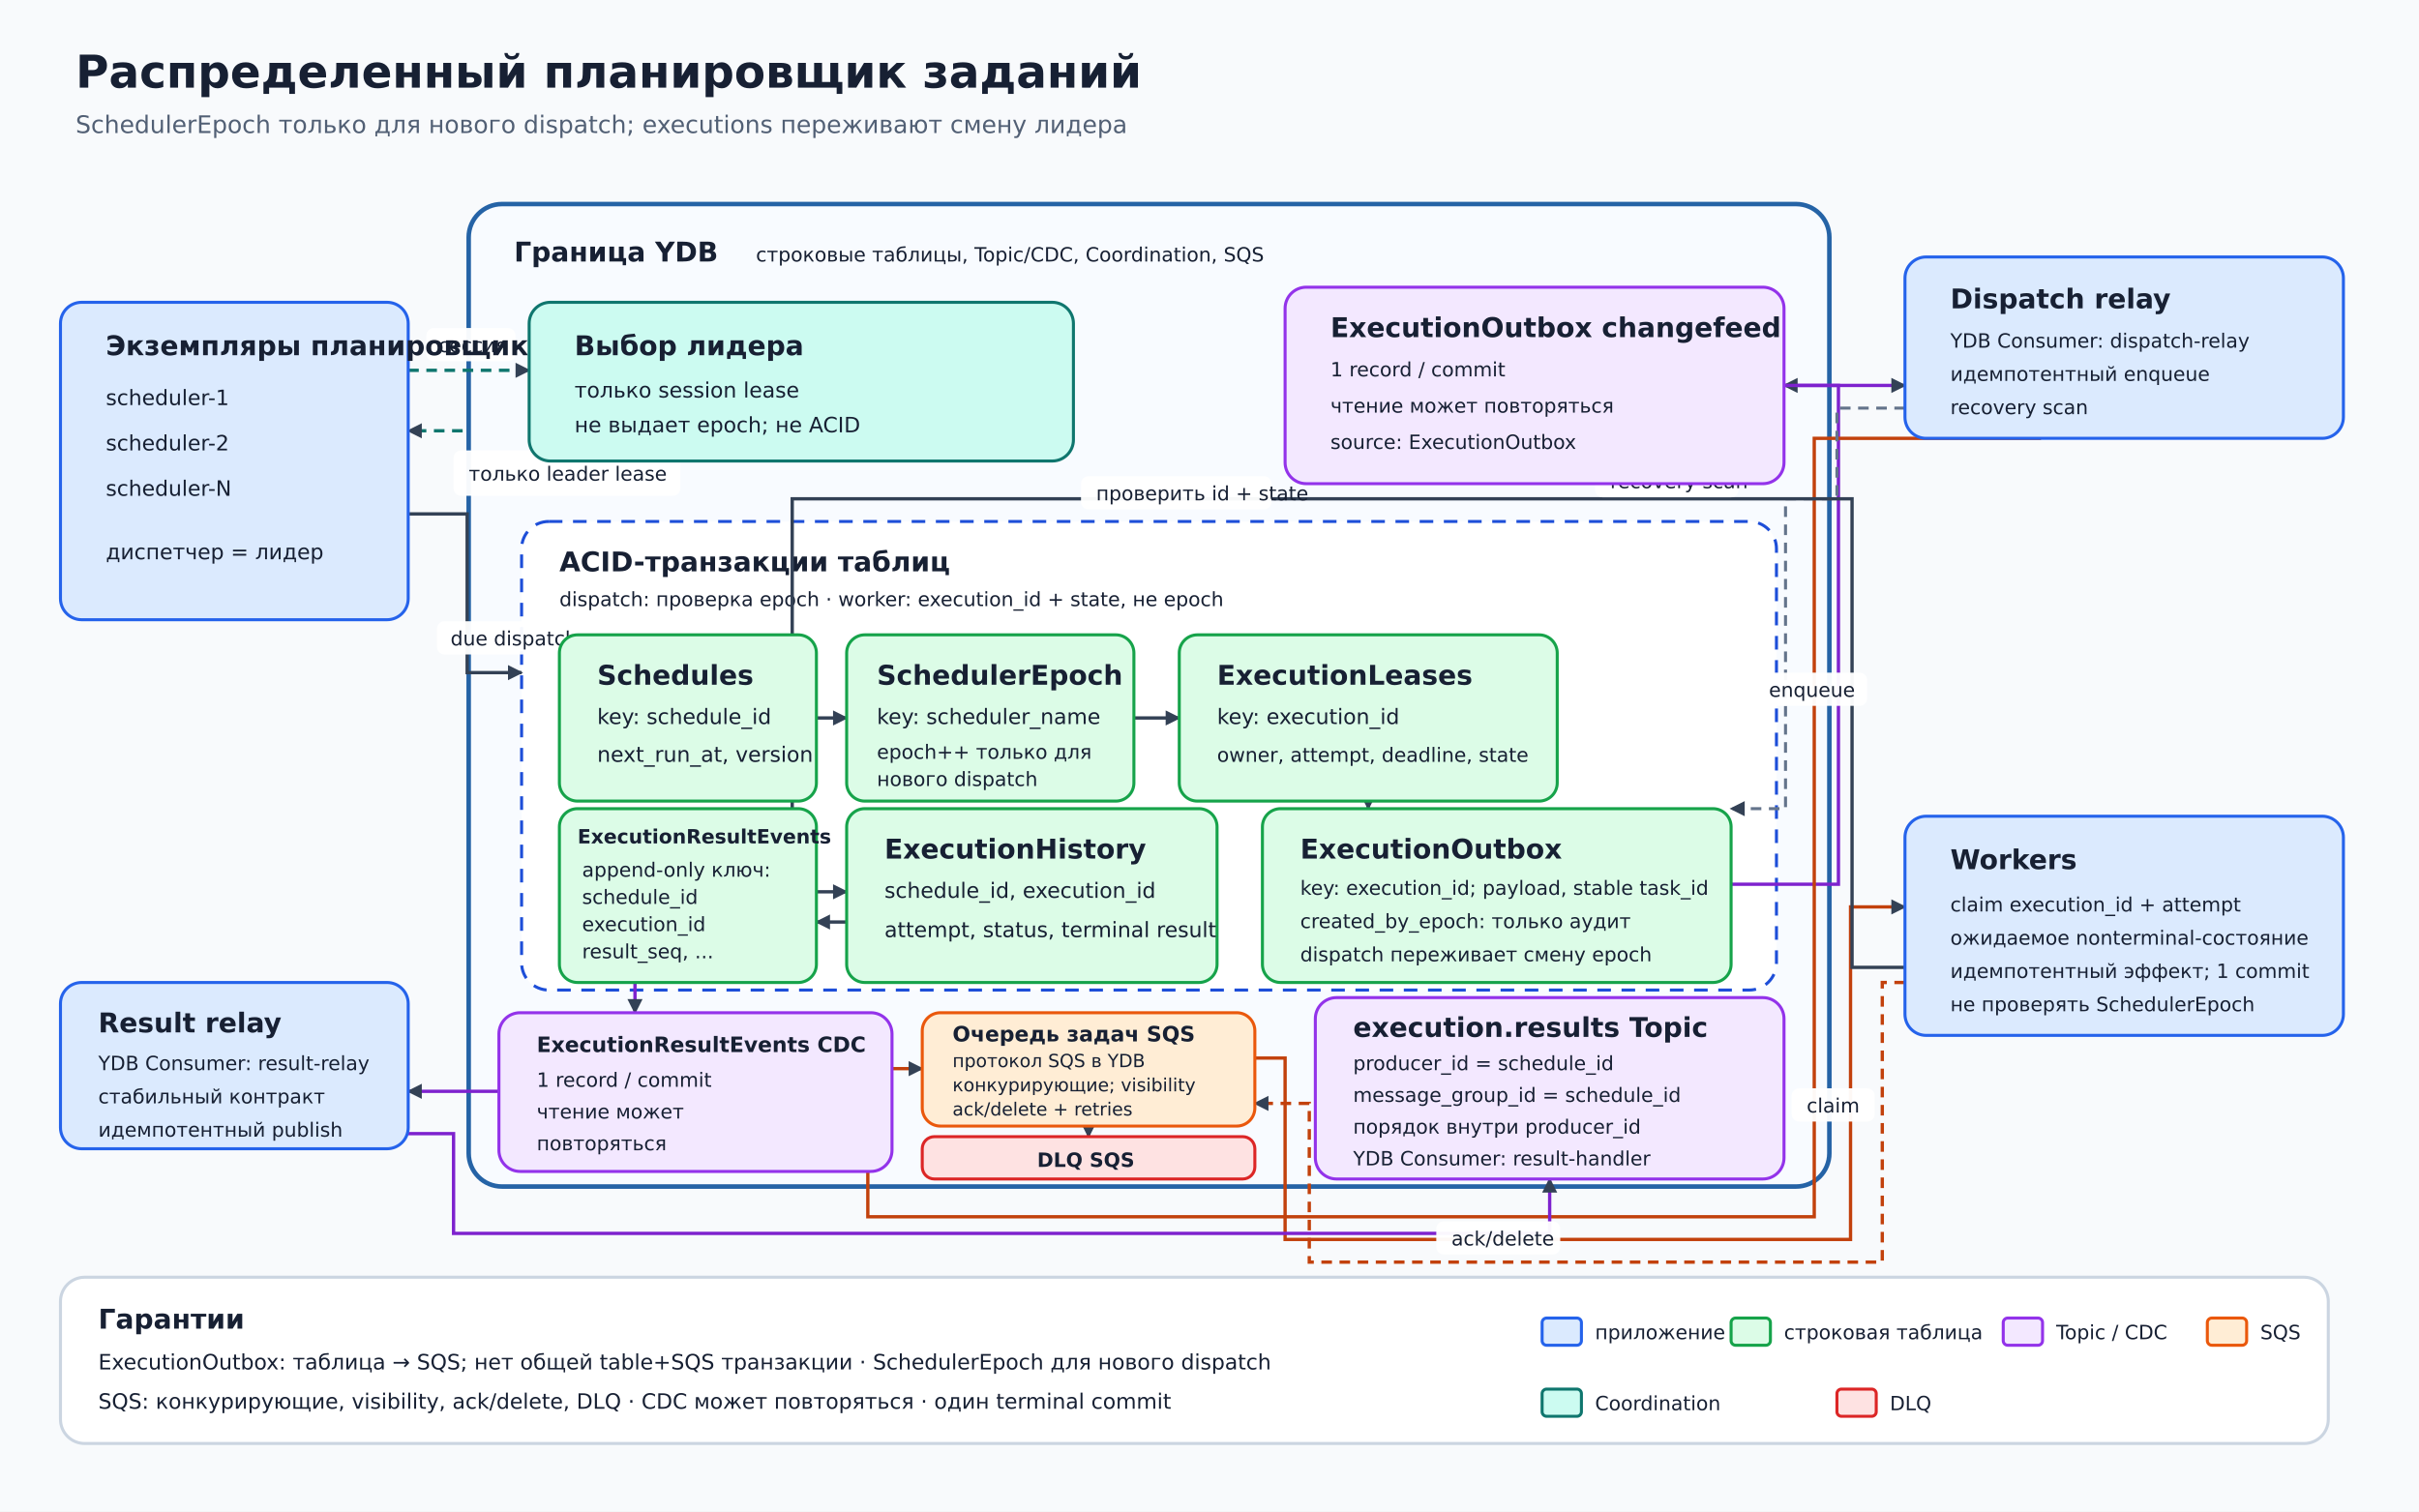
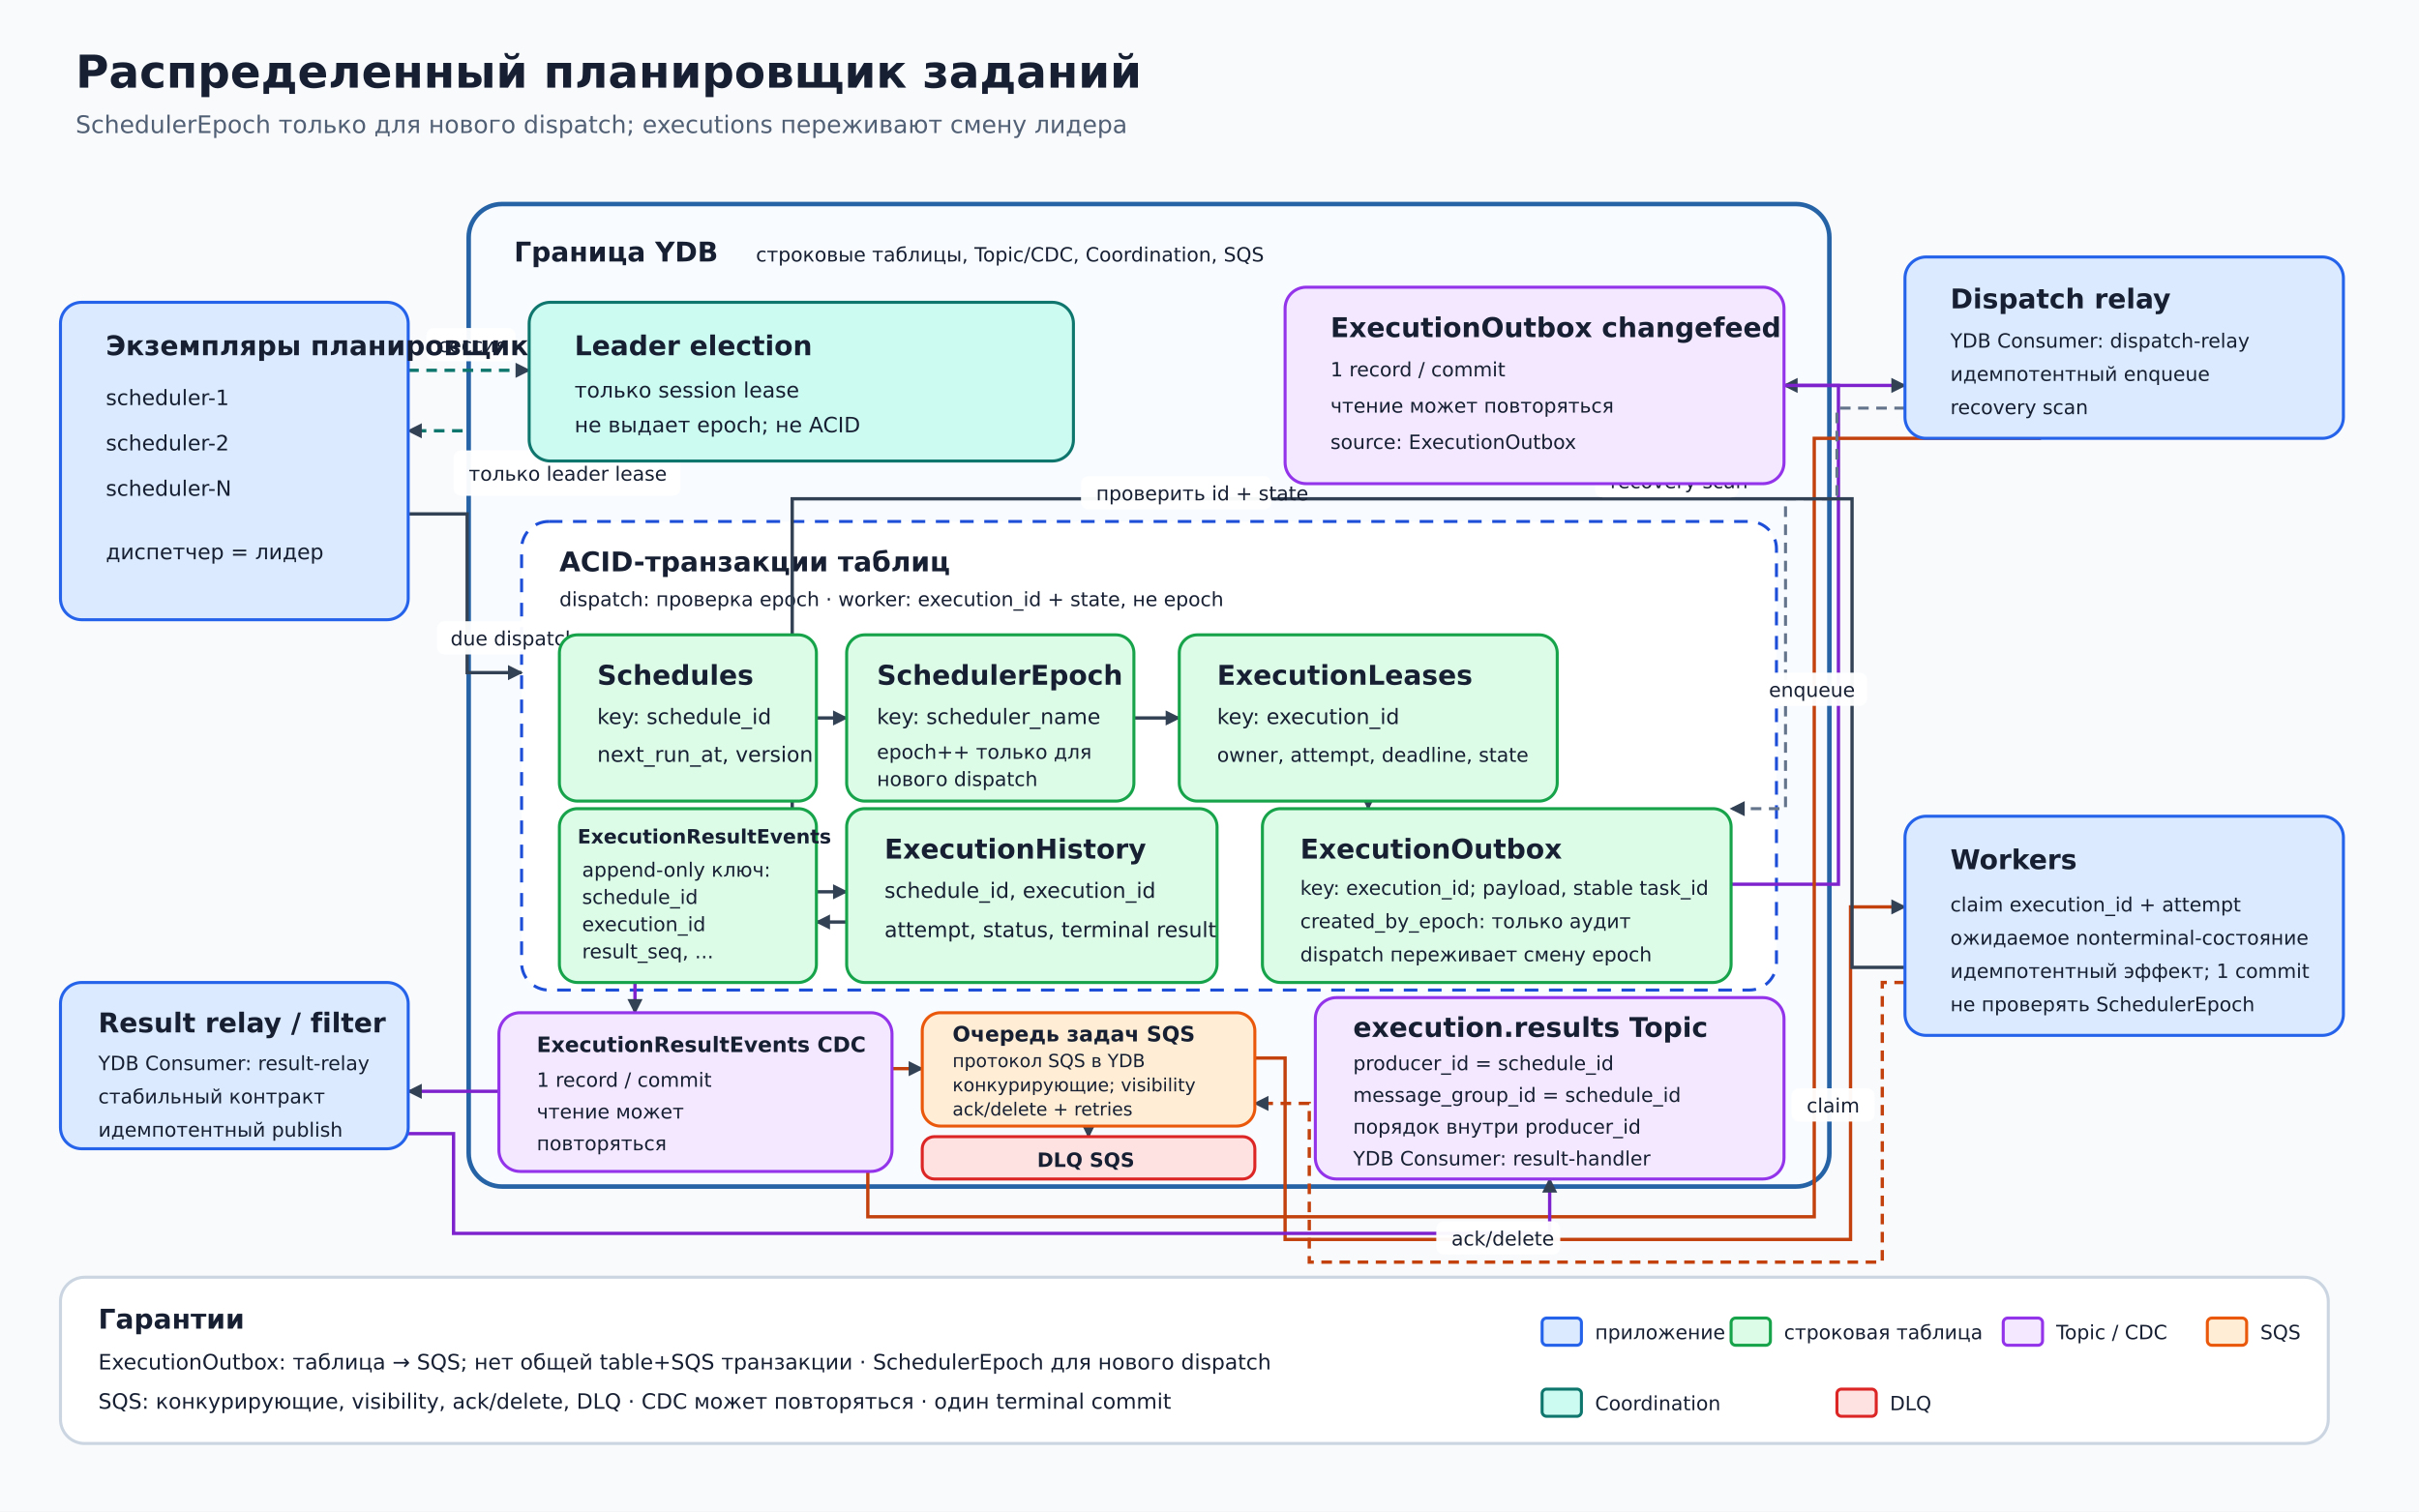
<svg xmlns="http://www.w3.org/2000/svg" version="1.1" viewBox="0 0 1600 1000" role="img" aria-labelledby="title desc">
  <defs>
    <marker id="arrow" viewBox="0 0 10 10" refX="9" refY="5" markerWidth="10" markerHeight="10" orient="auto" markerUnits="userSpaceOnUse">
      <path d="M0 0 L10 5 L0 10 z" fill="#334155" />
    </marker>
    <style>
      .txt { font-family: "DejaVu Sans", Arial, sans-serif; fill: #172033; }
      .title { font-size: 30px; font-weight: 700; }
      .subtitle { font-size: 16px; fill: #526075; }
      .box-title { font-size: 18px; font-weight: 700; }
      .body { font-size: 14px; }
      .small { font-size: 13px; }
      .tiny { font-size: 12px; }
      .boundary { fill: #f8fbff; stroke: #2563a6; stroke-width: 3; }
      .tx { fill: #ffffff; stroke: #1d4ed8; stroke-width: 2; stroke-dasharray: 9 7; }
      .app { fill: #dbeafe; stroke: #2563eb; stroke-width: 2; }
      .table { fill: #dcfce7; stroke: #16a34a; stroke-width: 2; }
      .topic { fill: #f3e8ff; stroke: #9333ea; stroke-width: 2; }
      .sqs { fill: #ffedd5; stroke: #ea580c; stroke-width: 2; }
      .coord { fill: #ccfbf1; stroke: #0f766e; stroke-width: 2; }
      .error { fill: #fee2e2; stroke: #dc2626; stroke-width: 2; }
      .flow { fill: none; stroke: #334155; stroke-width: 2.2; marker-end: url(#arrow); }
      .event { fill: none; stroke: #7e22ce; stroke-width: 2.2; marker-end: url(#arrow); }
      .queue { fill: none; stroke: #c2410c; stroke-width: 2.2; marker-end: url(#arrow); }
      .queue-ack { fill: none; stroke: #c2410c; stroke-width: 2.2; stroke-dasharray: 7 5; marker-end: url(#arrow); }
      .coord-flow { fill: none; stroke: #0f766e; stroke-width: 2.2; stroke-dasharray: 7 5; marker-end: url(#arrow); }
      .error-flow { fill: none; stroke: #dc2626; stroke-width: 2.2; marker-end: url(#arrow); }
      .recovery { fill: none; stroke: #64748b; stroke-width: 2; stroke-dasharray: 7 5; marker-end: url(#arrow); }
      .label-bg { fill: #ffffff; opacity: 0.96; }
    </style>
  </defs>
  <rect x="0" y="0" width="1600" height="1000" fill="#f8fafc" />
  <text class="txt title" x="50" y="58">Распределенный планировщик заданий</text>
  <text class="txt subtitle" x="50" y="88">SchedulerEpoch только для нового dispatch; executions переживают смену лидера</text>
  <rect class="boundary" x="310" y="135" width="900" height="650" rx="22" />
  <text class="txt box-title" x="340" y="173">Граница YDB</text>
  <text class="txt small" x="500" y="173">строковые таблицы, Topic/CDC, Coordination, SQS</text>
  <rect class="tx" x="345" y="345" width="830" height="310" rx="18" />
  <text class="txt box-title" x="370" y="378">ACID-транзакции таблиц</text>
  <text class="txt small" x="370" y="401">dispatch: проверка epoch · worker: execution_id + state, не epoch</text>
  <path class="coord-flow" d="M270 245 H350" />
  <path class="coord-flow" d="M306 285 L270 285" />
  <path class="flow" d="M270 340 L309 340 L309 445 L345 445" />
  <path class="flow" d="M524 475 L560 475" />
  <path class="flow" d="M744 475 L780 475" />
  <path class="flow" d="M905 499 L905 535" />
  <path class="event" d="M1145 585 L1216 585 L1216 255 L1180 255" />
  <path class="event" d="M1180 255 H1260" />
  <path class="queue" d="M1350 290 L1200 290 L1200 805 L574 805 L574 707 L610 707" />
  <path class="recovery" d="M1260 270 L1215 270 L1215 330 L1181 330 L1181 535 L1145 535" />
  <path class="queue" d="M830 700 L850 700 L850 820 L1224 820 L1224 600 L1260 600" />
  <path class="queue-ack" d="M1260 650 L1245 650 L1245 835 L866 835 L866 730 L830 730" />
  <path class="error-flow" d="M720 716 L720 752" />
  <path class="flow" d="M1260 640 L1225 640 L1225 330 L524 330 L524 590 L560 590" />
  <path class="flow" d="M576 610 L540 610" />
  <path class="event" d="M420 634 L420 670" />
  <path class="event" d="M330 722 H270" />
  <path class="event" d="M270 750 L300 750 L300 816 L1025 816 L1025 780" />
  <rect class="label-bg" x="282" y="217" width="59" height="22" rx="5" />
  <text class="txt small" x="290" y="233">сессия</text>
  <rect class="label-bg" x="300" y="298" width="150" height="30" rx="5" />
  <text class="txt small" x="310" y="318">только leader lease</text>
  <rect class="label-bg" x="289" y="411" width="111" height="22" rx="5" />
  <text class="txt small" x="298" y="427">due dispatch</text>
  <rect class="label-bg" x="1055" y="307" width="95" height="22" rx="5" />
  <text class="txt small" x="1065" y="323">recovery scan</text>
  <rect class="label-bg" x="715" y="315" width="126" height="22" rx="5" />
  <text class="txt small" x="725" y="331">проверить id + state</text>
  <rect class="label-bg" x="1160" y="445" width="75" height="22" rx="5" />
  <text class="txt small" x="1170" y="461">enqueue</text>
  <rect class="label-bg" x="1185" y="720" width="55" height="22" rx="5" />
  <text class="txt small" x="1195" y="736">claim</text>
  <rect class="label-bg" x="950" y="808" width="82" height="22" rx="5" />
  <text class="txt small" x="960" y="824">ack/delete</text>
  <rect class="app" x="40" y="200" width="230" height="210" rx="14" />
  <text class="txt box-title" x="70" y="235">Экземпляры планировщика</text>
  <text class="txt body" x="70" y="268">scheduler-1</text>
  <text class="txt body" x="70" y="298">scheduler-2</text>
  <text class="txt body" x="70" y="328">scheduler-N</text>
  <text class="txt body" x="70" y="370">диспетчер = лидер</text>
  <rect class="coord" x="350" y="200" width="360" height="105" rx="14" />
-   <text class="txt box-title" x="380" y="235">Выбор лидера</text>
+   <text class="txt box-title" x="380" y="235">Leader election</text>
  <text class="txt body" x="380" y="263">только session lease</text>
  <text class="txt body" x="380" y="286">не выдает epoch; не ACID</text>
  <rect class="topic" x="850" y="190" width="330" height="130" rx="14" />
  <text class="txt box-title" x="880" y="223">ExecutionOutbox changefeed</text>
  <text class="txt small" x="880" y="249">1 record / commit</text>
  <text class="txt small" x="880" y="273">чтение может повторяться</text>
  <text class="txt small" x="880" y="297">source: ExecutionOutbox</text>
  <rect class="table" x="370" y="420" width="170" height="110" rx="12" />
  <text class="txt box-title" x="395" y="453">Schedules</text>
  <text class="txt body" x="395" y="479">key: schedule_id</text>
  <text class="txt body" x="395" y="504">next_run_at, version</text>
  <rect class="table" x="560" y="420" width="190" height="110" rx="12" />
  <text class="txt box-title" x="580" y="453">SchedulerEpoch</text>
  <text class="txt body" x="580" y="479">key: scheduler_name</text>
  <text class="txt small" x="580" y="502">epoch++ только для</text>
  <text class="txt small" x="580" y="520">нового dispatch</text>
  <rect class="table" x="780" y="420" width="250" height="110" rx="12" />
  <text class="txt box-title" x="805" y="453">ExecutionLeases</text>
  <text class="txt body" x="805" y="479">key: execution_id</text>
  <text class="txt small" x="805" y="504">owner, attempt, deadline, state</text>
  <rect class="table" x="370" y="535" width="170" height="115" rx="12" />
  <text class="txt small" x="382" y="558" font-weight="700">ExecutionResultEvents</text>
  <text class="txt small" x="385" y="580">append-only ключ:</text>
  <text class="txt small" x="385" y="598">schedule_id</text>
  <text class="txt small" x="385" y="616">execution_id</text>
  <text class="txt small" x="385" y="634">result_seq, ...</text>
  <rect class="table" x="560" y="535" width="245" height="115" rx="12" />
  <text class="txt box-title" x="585" y="568">ExecutionHistory</text>
  <text class="txt body" x="585" y="594">schedule_id, execution_id</text>
  <text class="txt body" x="585" y="620">attempt, status, terminal result</text>
  <rect class="table" x="835" y="535" width="310" height="115" rx="12" />
  <text class="txt box-title" x="860" y="568">ExecutionOutbox</text>
  <text class="txt small" x="860" y="592">key: execution_id; payload, stable task_id</text>
  <text class="txt small" x="860" y="614">created_by_epoch: только аудит</text>
  <text class="txt small" x="860" y="636">dispatch переживает смену epoch</text>
  <rect class="topic" x="330" y="670" width="260" height="105" rx="14" />
  <text class="txt body" x="355" y="696" font-weight="700">ExecutionResultEvents CDC</text>
  <text class="txt small" x="355" y="719">1 record / commit</text>
  <text class="txt small" x="355" y="740">чтение может</text>
  <text class="txt small" x="355" y="761">повторяться</text>
  <rect class="topic" x="870" y="660" width="310" height="120" rx="14" />
  <text class="txt box-title" x="895" y="686">execution.results Topic</text>
  <text class="txt small" x="895" y="708">producer_id = schedule_id</text>
  <text class="txt small" x="895" y="729">message_group_id = schedule_id</text>
  <text class="txt small" x="895" y="750">порядок внутри producer_id</text>
  <text class="txt small" x="895" y="771">YDB Consumer: result-handler</text>
  <rect class="app" x="1260" y="170" width="290" height="120" rx="14" />
  <text class="txt box-title" x="1290" y="204">Dispatch relay</text>
  <text class="txt small" x="1290" y="230">YDB Consumer: dispatch-relay</text>
  <text class="txt small" x="1290" y="252">идемпотентный enqueue</text>
  <text class="txt small" x="1290" y="274">recovery scan</text>
  <rect class="sqs" x="610" y="670" width="220" height="75" rx="12" />
  <text class="txt body" x="630" y="689" font-weight="700">Очередь задач SQS</text>
  <text class="txt tiny" x="630" y="706">протокол SQS в YDB</text>
  <text class="txt tiny" x="630" y="722">конкурирующие; visibility</text>
  <text class="txt tiny" x="630" y="738">ack/delete + retries</text>
  <rect class="error" x="610" y="752" width="220" height="28" rx="8" />
  <text class="txt small" x="686" y="772" font-weight="700">DLQ SQS</text>
  <rect class="app" x="1260" y="540" width="290" height="145" rx="14" />
  <text class="txt box-title" x="1290" y="575">Workers</text>
  <text class="txt small" x="1290" y="603">claim execution_id + attempt</text>
  <text class="txt small" x="1290" y="625">ожидаемое nonterminal-состояние</text>
  <text class="txt small" x="1290" y="647">идемпотентный эффект; 1 commit</text>
  <text class="txt small" x="1290" y="669">не проверять SchedulerEpoch</text>
  <rect class="app" x="40" y="650" width="230" height="110" rx="14" />
-   <text class="txt box-title" x="65" y="683">Result relay</text>
+   <text class="txt box-title" x="65" y="683">Result relay / filter</text>
  <text class="txt small" x="65" y="708">YDB Consumer: result-relay</text>
  <text class="txt small" x="65" y="730">стабильный контракт</text>
  <text class="txt small" x="65" y="752">идемпотентный publish</text>
  <rect x="40" y="845" width="1500" height="110" rx="16" fill="#ffffff" stroke="#cbd5e1" stroke-width="2" />
  <text class="txt box-title" x="65" y="879">Гарантии</text>
  <text class="txt body" x="65" y="906">ExecutionOutbox: таблица → SQS; нет общей table+SQS транзакции · SchedulerEpoch для нового dispatch</text>
  <text class="txt body" x="65" y="932">SQS: конкурирующие, visibility, ack/delete, DLQ · CDC может повторяться · один terminal commit</text>
  <rect class="app" x="1020" y="872" width="26" height="18" rx="3" />
  <text class="txt small" x="1055" y="886">приложение</text>
  <rect class="table" x="1145" y="872" width="26" height="18" rx="3" />
  <text class="txt small" x="1180" y="886">строковая таблица</text>
  <rect class="topic" x="1325" y="872" width="26" height="18" rx="3" />
  <text class="txt small" x="1360" y="886">Topic / CDC</text>
  <rect class="sqs" x="1460" y="872" width="26" height="18" rx="3" />
  <text class="txt small" x="1495" y="886">SQS</text>
  <rect class="coord" x="1020" y="919" width="26" height="18" rx="3" />
  <text class="txt small" x="1055" y="933">Coordination</text>
  <rect class="error" x="1215" y="919" width="26" height="18" rx="3" />
  <text class="txt small" x="1250" y="933">DLQ</text>
</svg>
